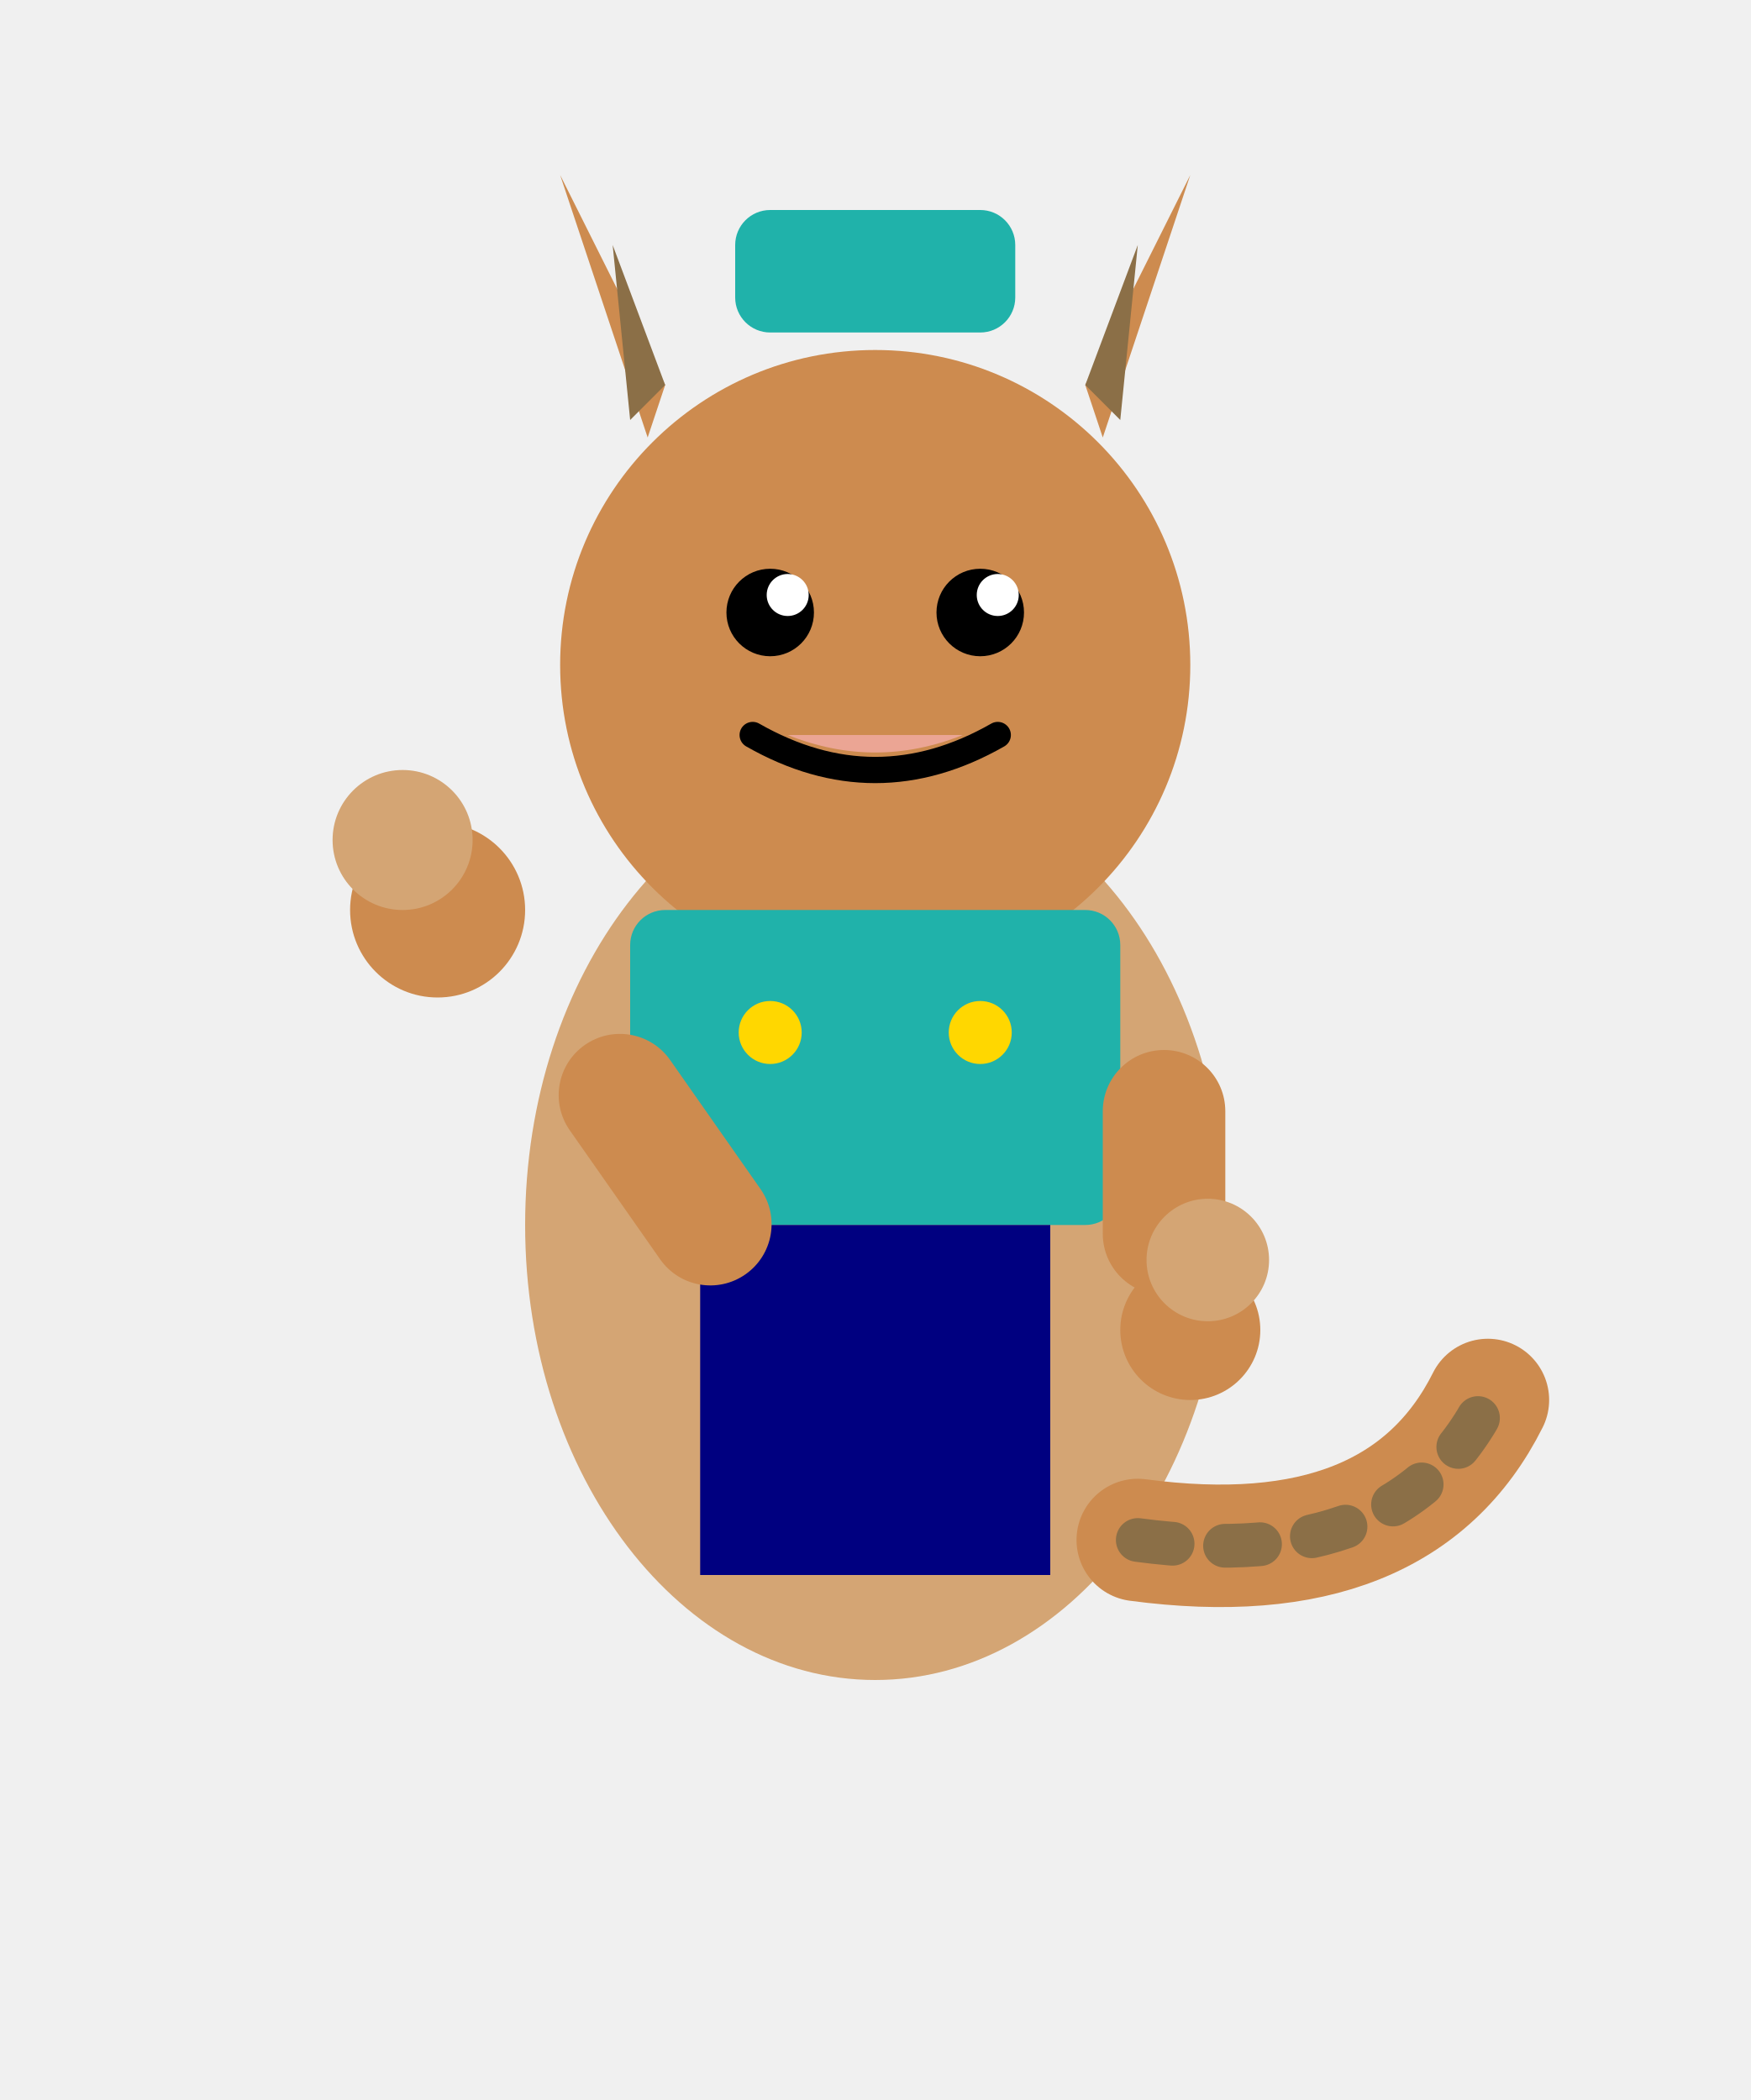
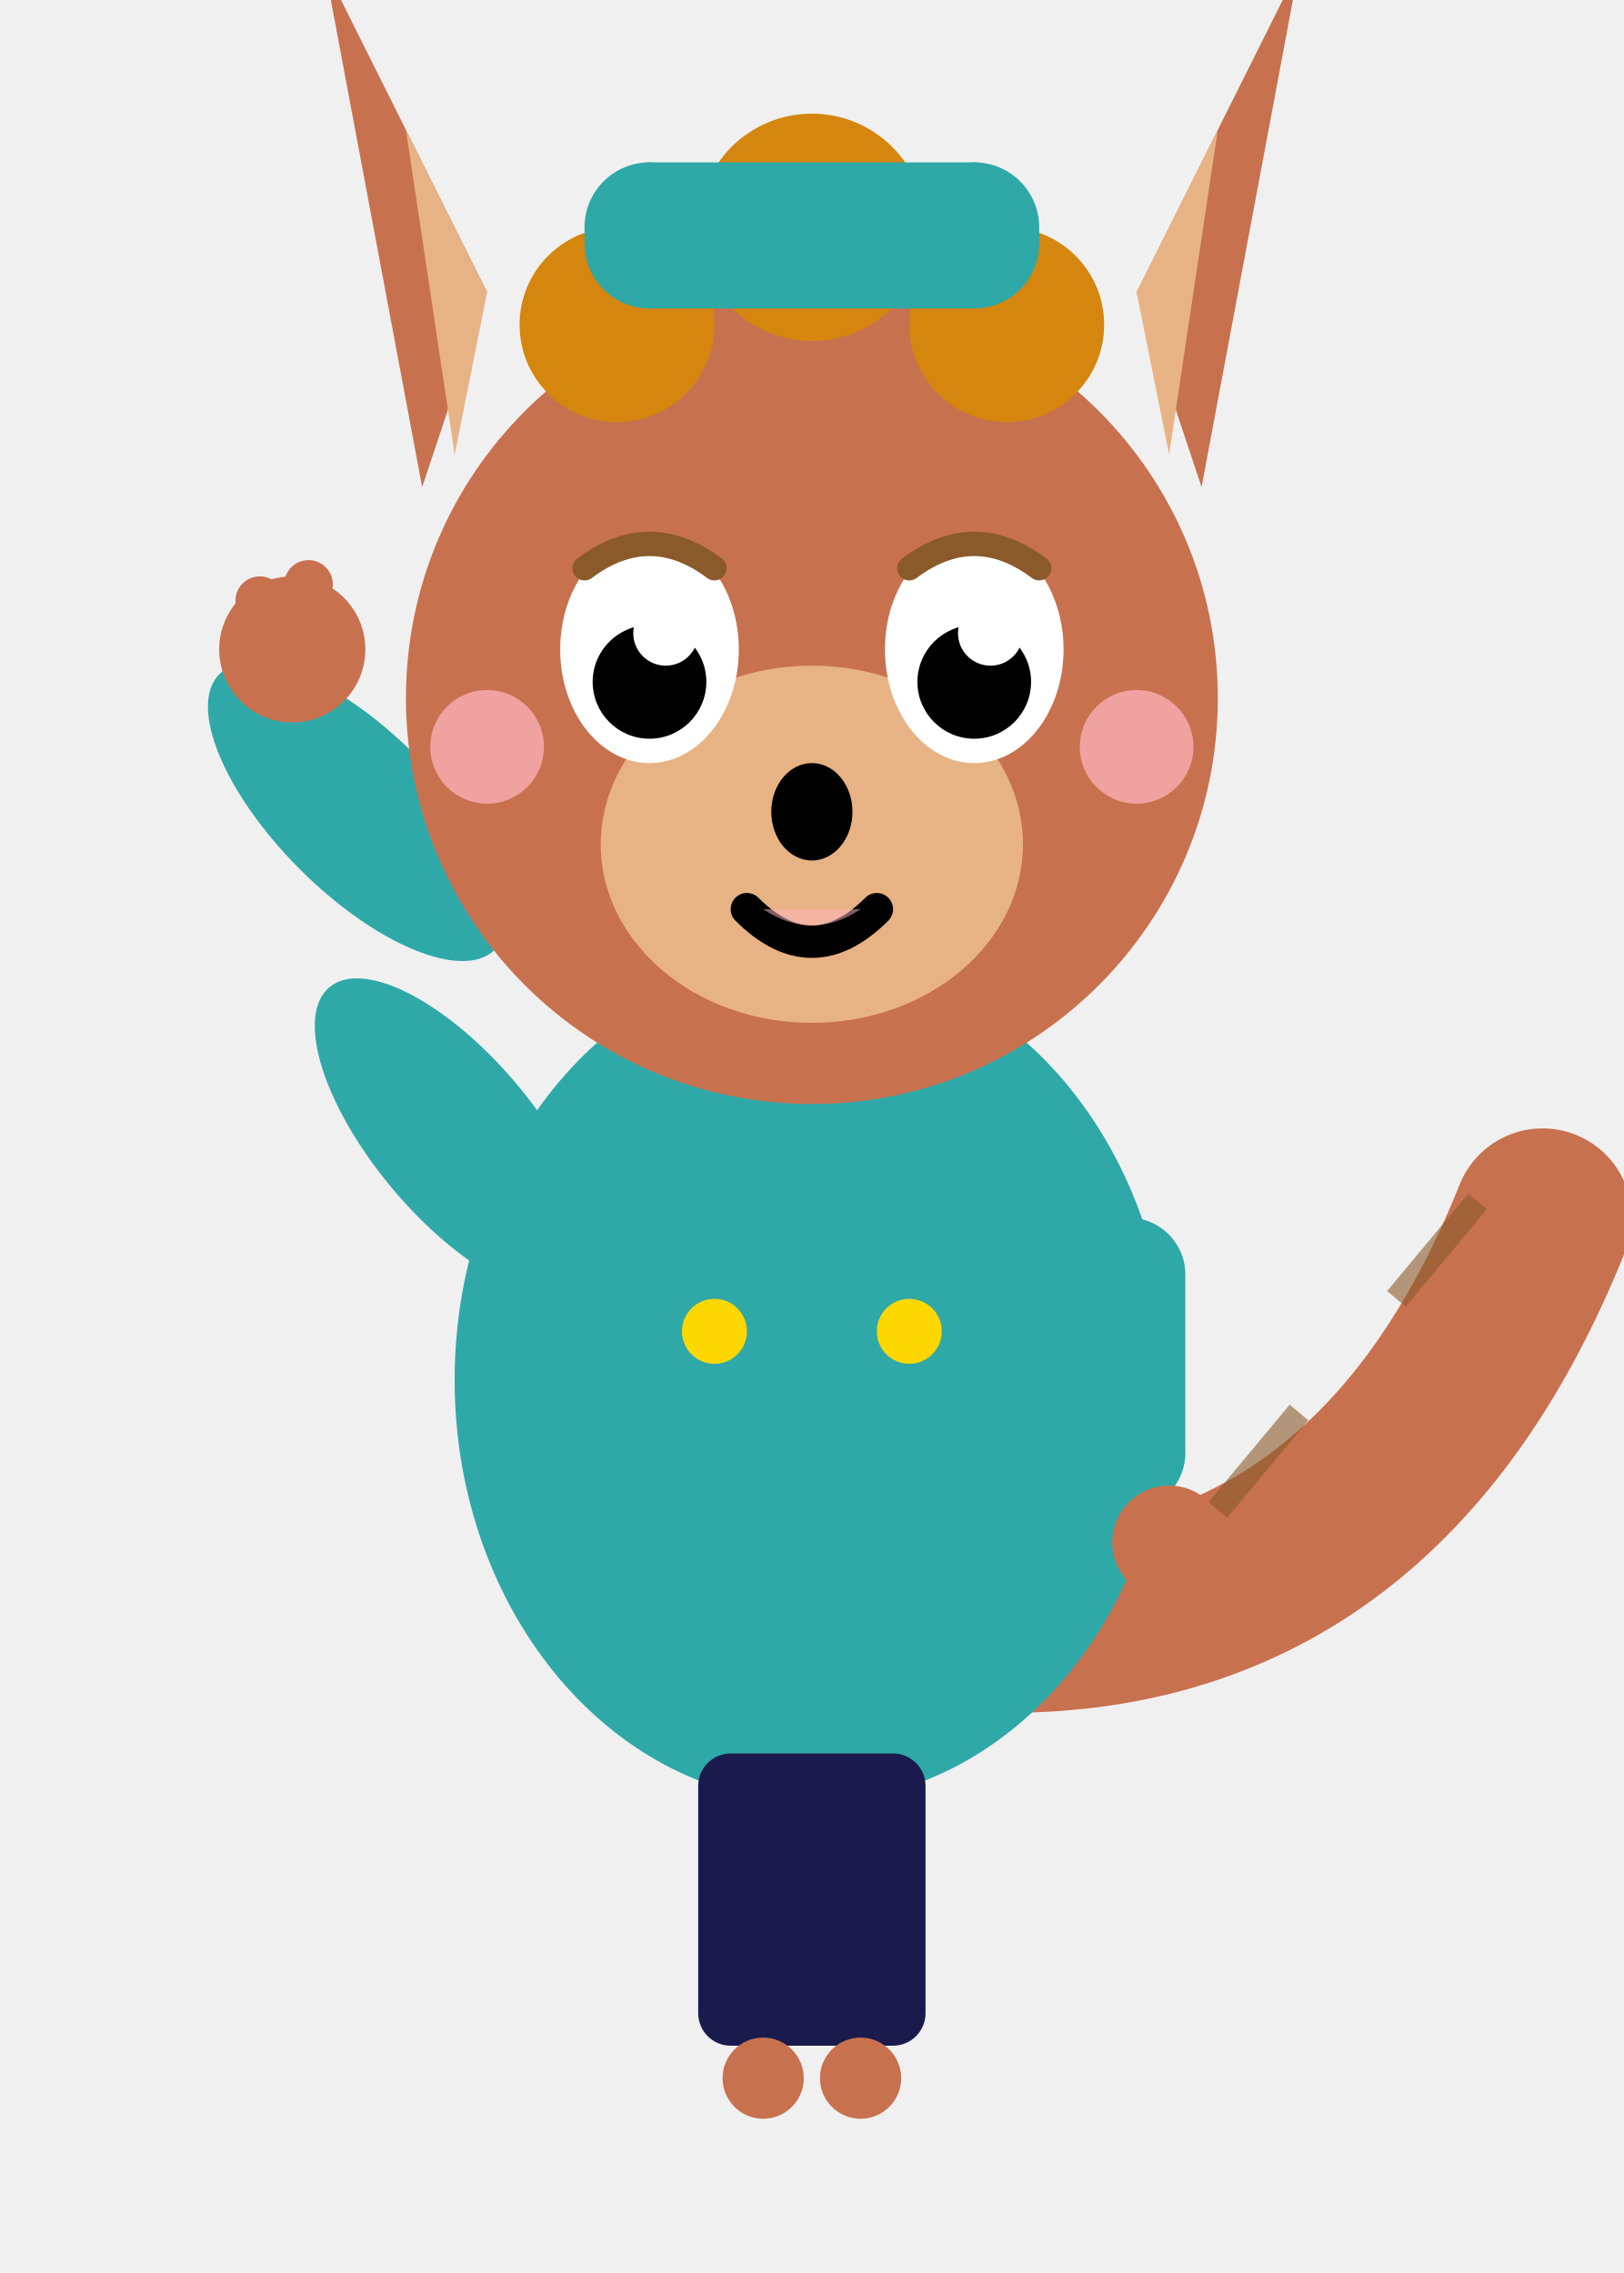
- <svg xmlns="http://www.w3.org/2000/svg" viewBox="0 0 100 120">
-   <ellipse cx="50" cy="70" rx="20" ry="26" fill="#D4A574" />
-   <circle cx="50" cy="38" r="18" fill="#CD8B4F" />
-   <polygon points="38,22 32,10 37,25" fill="#CD8B4F" />
-   <polygon points="62,22 68,10 63,25" fill="#CD8B4F" />
-   <polygon points="38,22 35,14 36,24" fill="#8B6F47" />
-   <polygon points="62,22 65,14 64,24" fill="#8B6F47" />
-   <rect x="42" y="12" width="16" height="7" fill="#20B2AA" rx="2" />
-   <circle cx="44" cy="35" r="2.5" fill="#000" />
-   <circle cx="56" cy="35" r="2.5" fill="#000" />
-   <circle cx="45" cy="34" r="1.2" fill="#FFF" />
-   <circle cx="57" cy="34" r="1.2" fill="#FFF" />
-   <path d="M 43 42 Q 50 46 57 42" stroke="#000" stroke-width="1.5" fill="none" stroke-linecap="round" />
-   <path d="M 45 42 Q 50 44 55 42" fill="#FFB6C1" opacity="0.6" />
-   <rect x="36" y="52" width="28" height="18" fill="#20B2AA" rx="2" />
-   <circle cx="44" cy="59" r="1.8" fill="#FFD700" />
-   <circle cx="56" cy="59" r="1.8" fill="#FFD700" />
-   <rect x="40" y="70" width="20" height="20" fill="#000080" />
-   <rect x="30" y="60" width="7" height="16" fill="#CD8B4F" rx="3.5" transform="rotate(-35 33 60)" />
-   <circle cx="25" cy="52" r="5" fill="#CD8B4F" />
-   <rect x="63" y="60" width="7" height="14" fill="#CD8B4F" rx="3.5" />
-   <circle cx="68" cy="76" r="4" fill="#CD8B4F" />
-   <path d="M 65 88 Q 80 90 85 80" stroke="#CD8B4F" stroke-width="7" fill="none" stroke-linecap="round" />
-   <path d="M 65 88 Q 80 90 85 80" stroke="#8B6F47" stroke-width="2.5" fill="none" stroke-linecap="round" stroke-dasharray="2,3" />
-   <circle cx="23" cy="48" r="4" fill="#D4A574" />
-   <circle cx="69" cy="72" r="3.5" fill="#D4A574" />
+ <svg xmlns="http://www.w3.org/2000/svg" viewBox="0 0 100 140">
+   <g>
+     <path d="M 62 100 Q 85 100 95 75" stroke="#C8714F" stroke-width="11" fill="none" stroke-linecap="round" />
+     <path d="M 65 98 L 69 94" stroke="#8B5A2B" stroke-width="1.5" opacity="0.6" />
+     <path d="M 75 93 L 80 87" stroke="#8B5A2B" stroke-width="1.5" opacity="0.6" />
+     <path d="M 86 80 L 91 74" stroke="#8B5A2B" stroke-width="1.5" opacity="0.6" />
+   </g>
+   <ellipse cx="50" cy="85" rx="22" ry="26" fill="#2FA8A8" />
+   <circle cx="44" cy="82" r="2" fill="#FFD700" />
+   <circle cx="56" cy="82" r="2" fill="#FFD700" />
+   <rect x="43" y="108" width="14" height="18" fill="#1a1a4d" rx="2" />
+   <circle cx="47" cy="128" r="2.5" fill="#C8714F" />
+   <circle cx="53" cy="128" r="2.5" fill="#C8714F" />
+   <g>
+     <ellipse cx="28" cy="70" rx="5" ry="12" fill="#2FA8A8" transform="rotate(-40 28 70)" />
+     <ellipse cx="22" cy="50" rx="5" ry="12" fill="#2FA8A8" transform="rotate(-45 22 50)" />
+     <circle cx="18" cy="40" r="4.5" fill="#C8714F" />
+     <circle cx="16" cy="37" r="1.5" fill="#C8714F" />
+     <circle cx="19" cy="36" r="1.5" fill="#C8714F" />
+     <circle cx="20" cy="40" r="1.5" fill="#C8714F" />
+   </g>
+   <rect x="66" y="75" width="7" height="18" fill="#2FA8A8" rx="3.5" />
+   <circle cx="72" cy="95" r="3.5" fill="#C8714F" />
+   <circle cx="50" cy="43" r="25" fill="#C8714F" />
+   <ellipse cx="50" cy="52" rx="13" ry="11" fill="#E8B384" />
+   <g>
+     <polygon points="30,18 20,-2 26,30" fill="#C8714F" />
+     <polygon points="30,18 25,8 28,28" fill="#E8B384" />
+     <polygon points="70,18 80,-2 74,30" fill="#C8714F" />
+     <polygon points="70,18 75,8 72,28" fill="#E8B384" />
+   </g>
+   <circle cx="38" cy="20" r="6" fill="#D4860F" />
+   <circle cx="62" cy="20" r="6" fill="#D4860F" />
+   <circle cx="50" cy="14" r="7" fill="#D4860F" />
+   <rect x="36" y="10" width="28" height="9" fill="#2FA8A8" rx="4" />
+   <circle cx="40" cy="12" r="2" fill="#2FA8A8" />
+   <circle cx="60" cy="12" r="2" fill="#2FA8A8" />
+   <g>
+     <ellipse cx="40" cy="40" rx="5.5" ry="7" fill="#FFF" />
+     <circle cx="40" cy="42" r="3.5" fill="#000" />
+     <circle cx="41" cy="39" r="2" fill="#FFF" />
+     <ellipse cx="60" cy="40" rx="5.5" ry="7" fill="#FFF" />
+     <circle cx="60" cy="42" r="3.5" fill="#000" />
+     <circle cx="61" cy="39" r="2" fill="#FFF" />
+   </g>
+   <path d="M 36 35 Q 40 32 44 35" stroke="#8B5A2B" stroke-width="1.5" fill="none" stroke-linecap="round" />
+   <path d="M 56 35 Q 60 32 64 35" stroke="#8B5A2B" stroke-width="1.5" fill="none" stroke-linecap="round" />
+   <ellipse cx="50" cy="50" rx="2.5" ry="3" fill="#000" />
+   <path d="M 46 56 Q 50 60 54 56" stroke="#000" stroke-width="2" fill="none" stroke-linecap="round" />
+   <path d="M 47 56 Q 50 58 53 56" fill="#FFB6C1" opacity="0.5" />
+   <circle cx="30" cy="46" r="3.5" fill="#FFB6C1" opacity="0.7" />
+   <circle cx="70" cy="46" r="3.5" fill="#FFB6C1" opacity="0.7" />
</svg>
